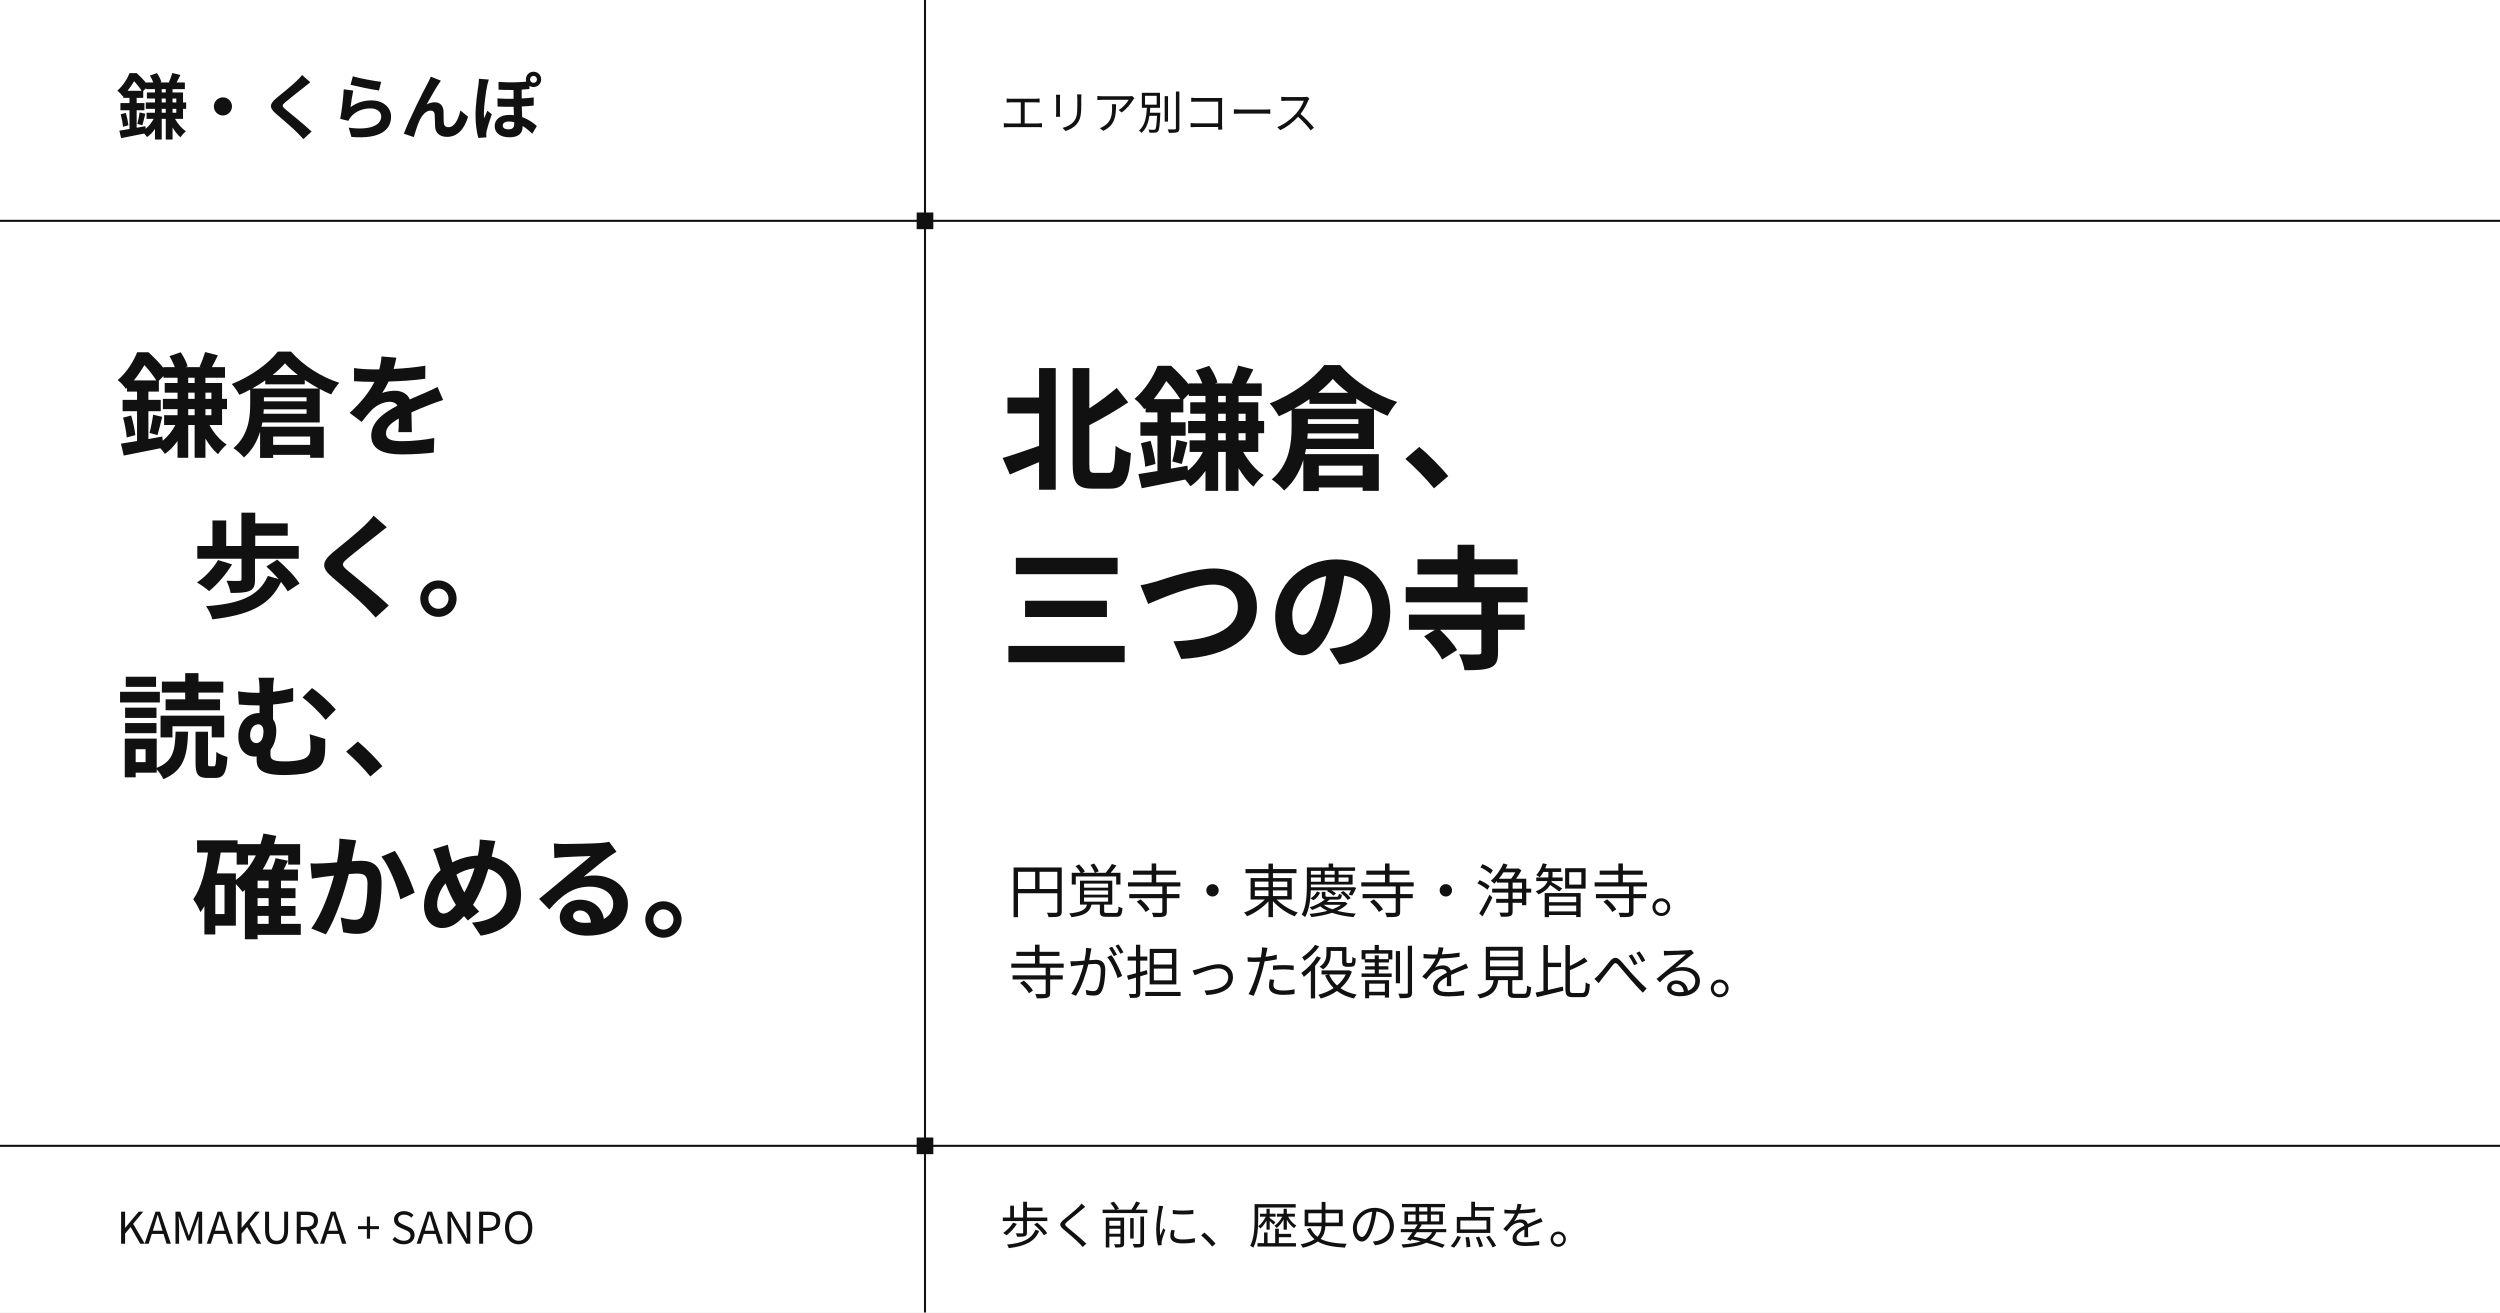
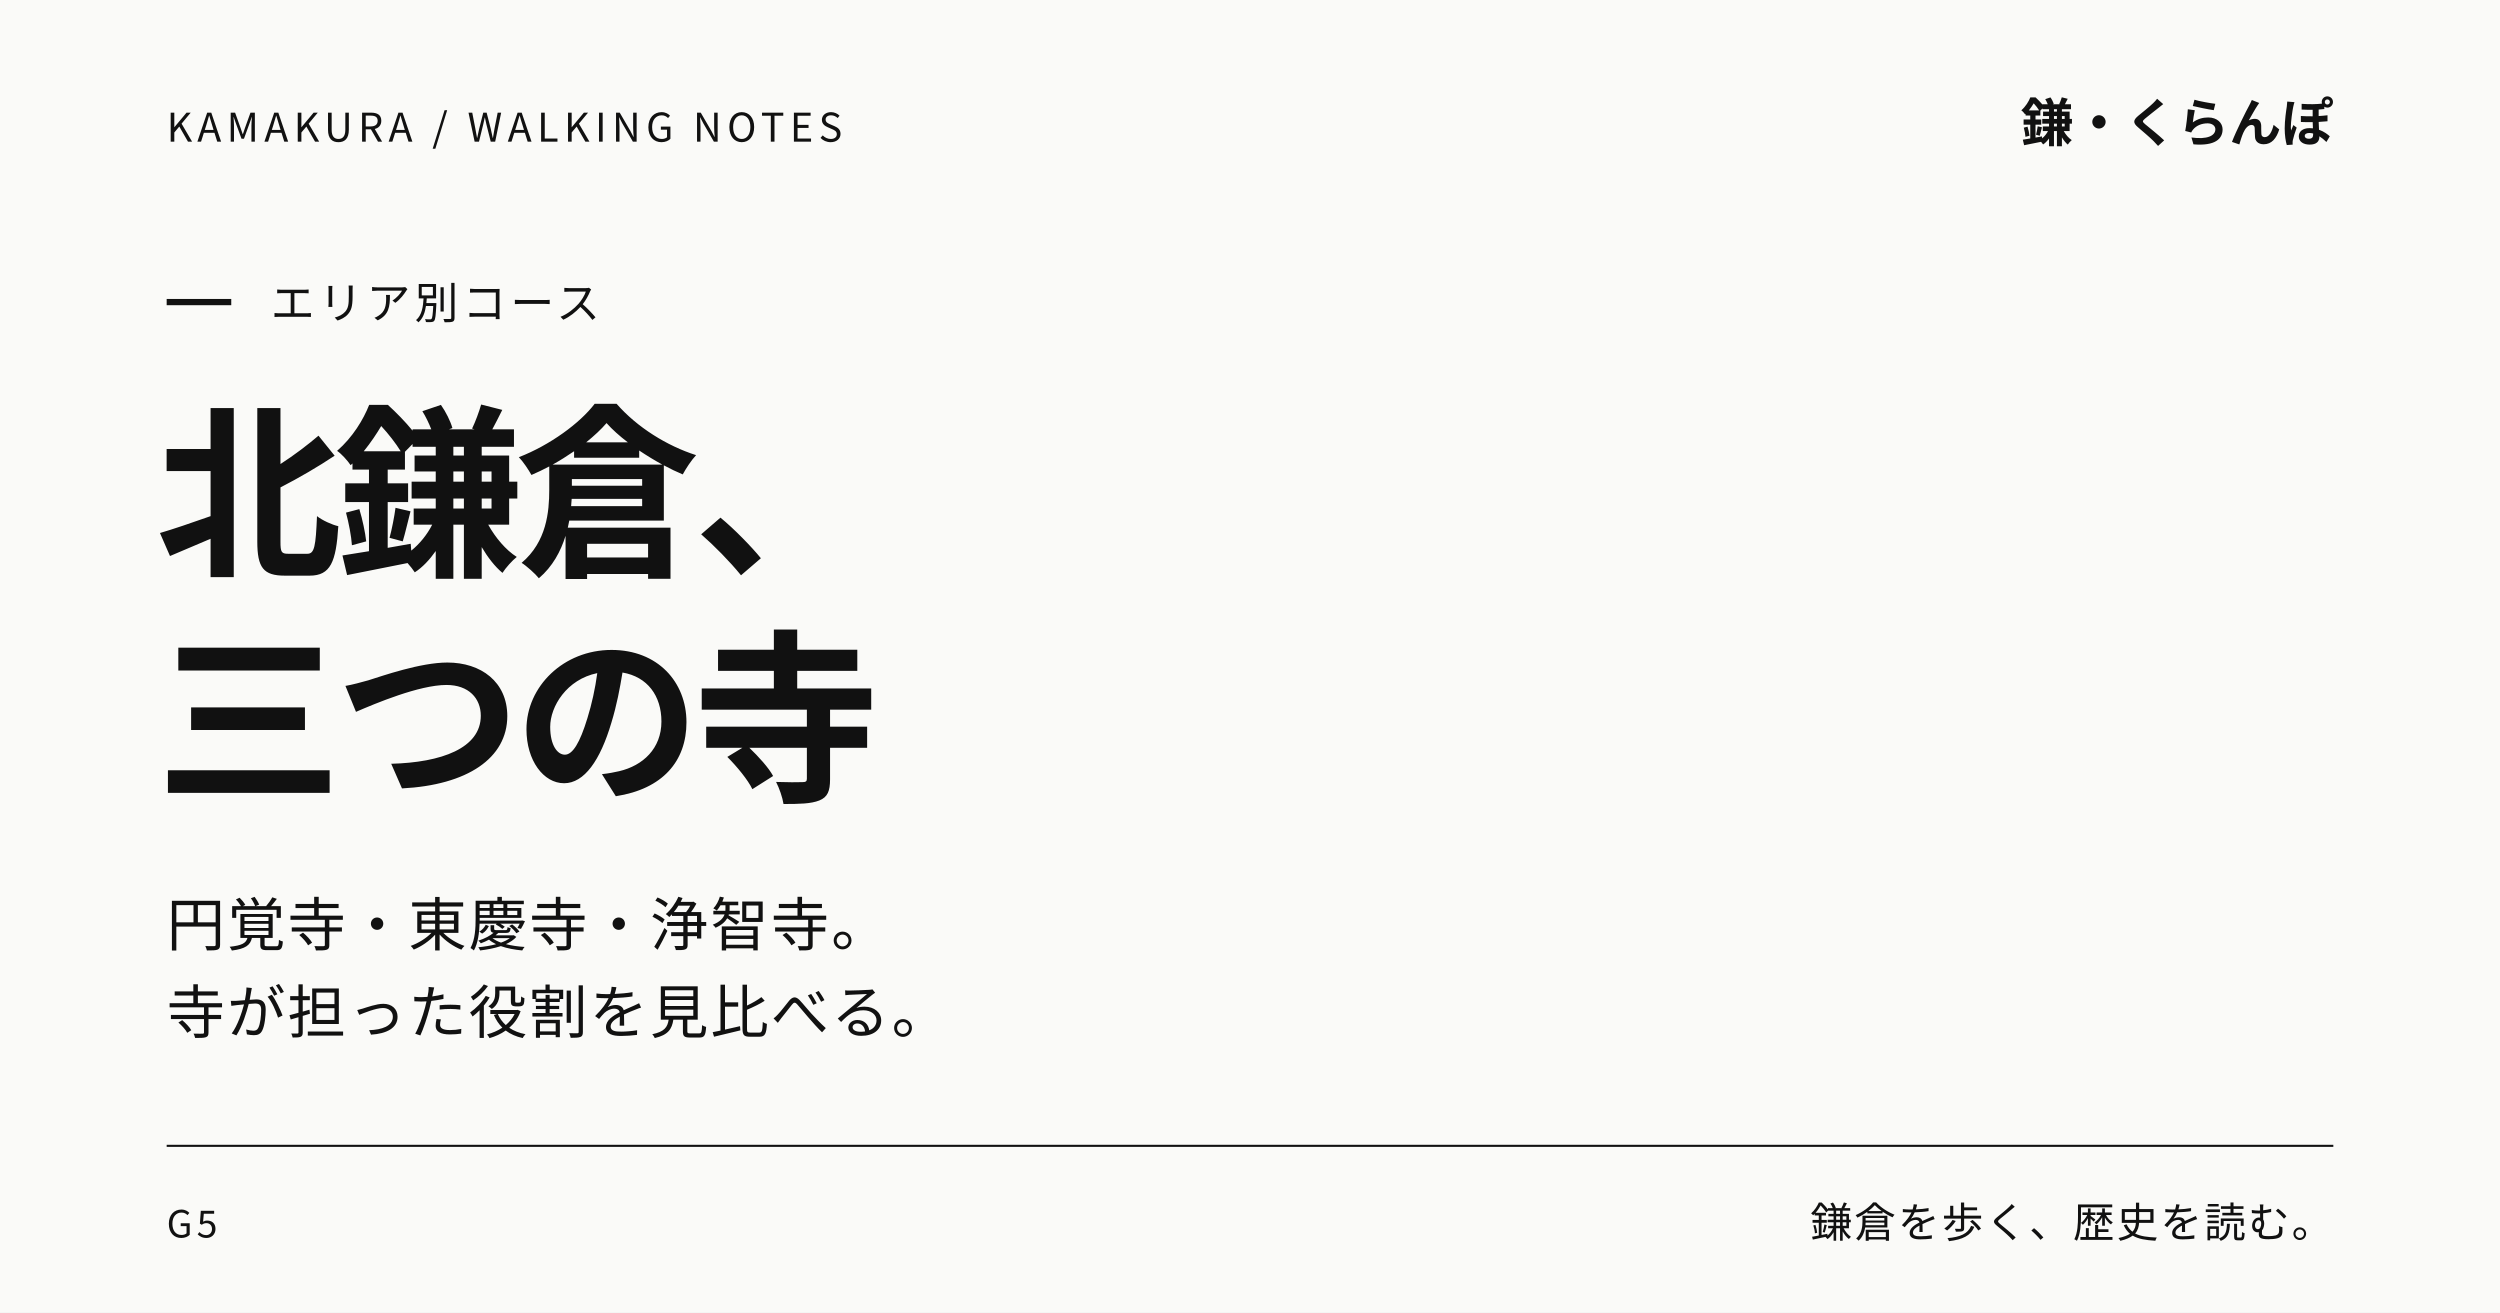
<svg xmlns="http://www.w3.org/2000/svg" width="1200" height="630" viewBox="0 0 1200 630">
-   <rect width="1200" height="630" fill="#fff" />
+   <rect width="1200" height="630" fill="#fafaf8" />
  <g fill="#111" font-family="Noto Sans CJK JP, sans-serif">
-     <text x="56" y="64" font-size="34" font-weight="700">鎌・くらんぽ</text>
-     <text x="480" y="62" font-size="22" font-weight="400">エリア別コース</text>
-     <path d="M444 0V630 M0 106H1200 M0 550H1200" fill="none" stroke="#111" stroke-width="1" />
-     <rect x="440" y="102" width="8" height="8" />
-     <rect x="440" y="546" width="8" height="8" />
-     <text x="56" y="215" font-size="54" font-weight="900">鎌倉を</text>
-     <text x="92" y="292" font-size="54" font-weight="900">歩く。</text>
-     <text x="56" y="369" font-size="54" font-weight="900">読む、</text>
-     <text x="92" y="446" font-size="54" font-weight="900">確かめる。</text>
-     <text x="480" y="230" font-size="64" font-weight="900">北鎌倉、</text>
-     <text x="480" y="316" font-size="64" font-weight="900">三つの寺</text>
-     <text x="484" y="438" font-size="28" font-weight="400">円覚寺・東慶寺・浄智寺。</text>
-     <text x="484" y="477" font-size="28" font-weight="400">寺が担った役割を見比べる。</text>
-     <text x="56" y="597" font-size="21" font-weight="400">KAMAKURA + SANPO</text>
-     <text x="480" y="597" font-size="24" font-weight="400">歩く前に、歴史の要点を。</text>
+     <text x="80" y="68" font-size="19" font-weight="400" letter-spacing="2.6" text-anchor="start">KAMAKURA / WALKING NOTES</text>
+     <text x="1120" y="68" font-size="25" font-weight="700" letter-spacing="0" text-anchor="end">鎌・くらんぽ</text>
+     <path d="M80 145H111" stroke="#111" stroke-width="3" />
+     <text x="130" y="153" font-size="21" font-weight="400" letter-spacing="2" text-anchor="start">エリア別コース</text>
+     <text x="75" y="270" font-size="89" font-weight="900" letter-spacing="-3" text-anchor="start">北鎌倉、</text>
+     <text x="75" y="378" font-size="89" font-weight="900" letter-spacing="-3" text-anchor="start">三つの寺</text>
+     <text x="80" y="454" font-size="28" font-weight="400" letter-spacing="1" text-anchor="start">円覚寺・東慶寺・浄智寺。</text>
+     <text x="80" y="496" font-size="28" font-weight="400" letter-spacing="1" text-anchor="start">寺が担った役割を見比べる。</text>
+     <path d="M80 550H1120" stroke="#111" stroke-width="1" />
+     <text x="80" y="594" font-size="18" font-weight="400" letter-spacing="2" text-anchor="start">G5</text>
+     <text x="1120" y="594" font-size="20" font-weight="400" letter-spacing="1" text-anchor="end">鎌倉を歩く、歴史を読む。</text>
  </g>
</svg>
